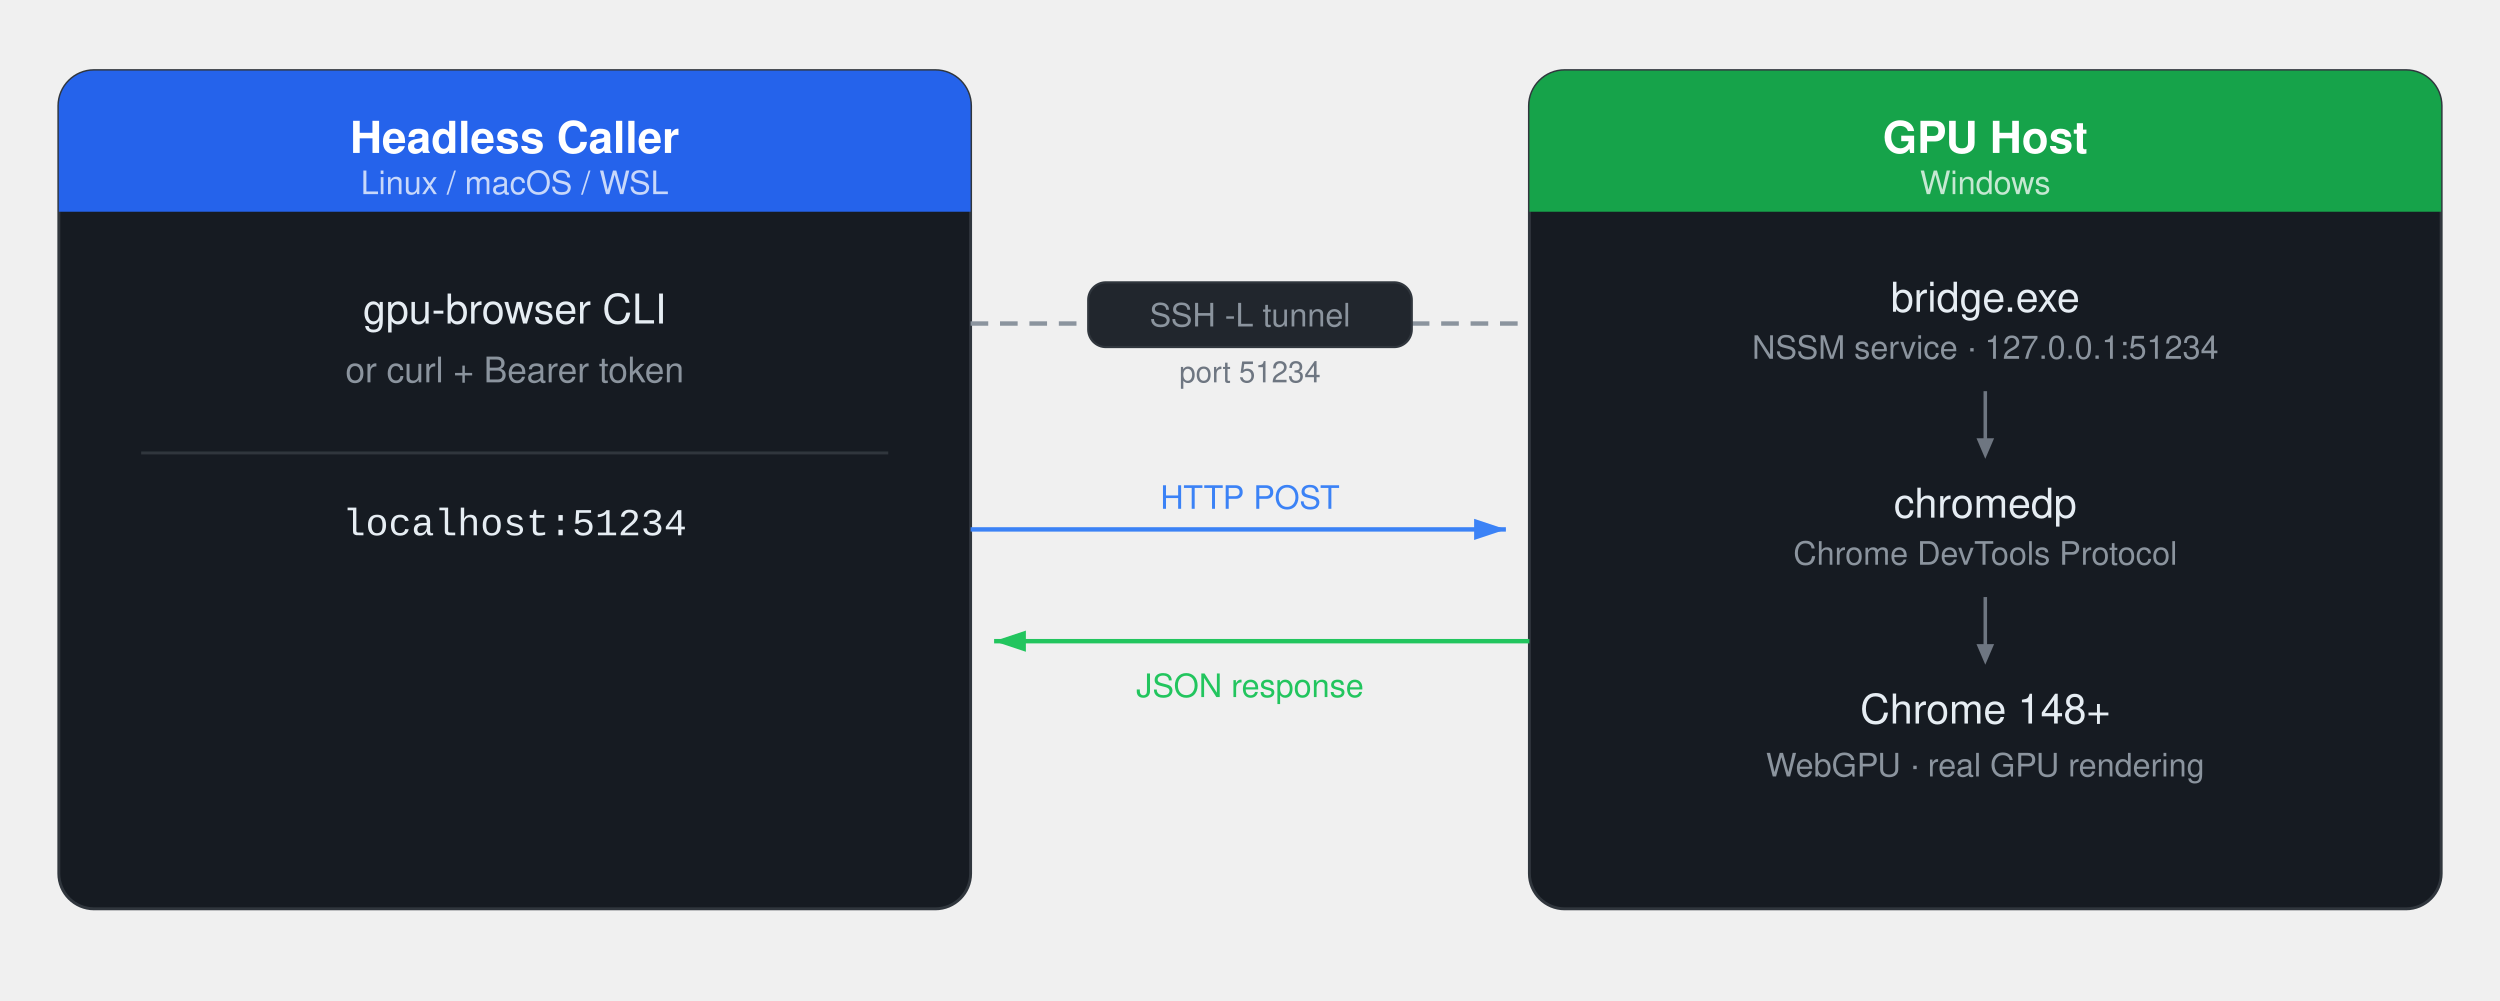
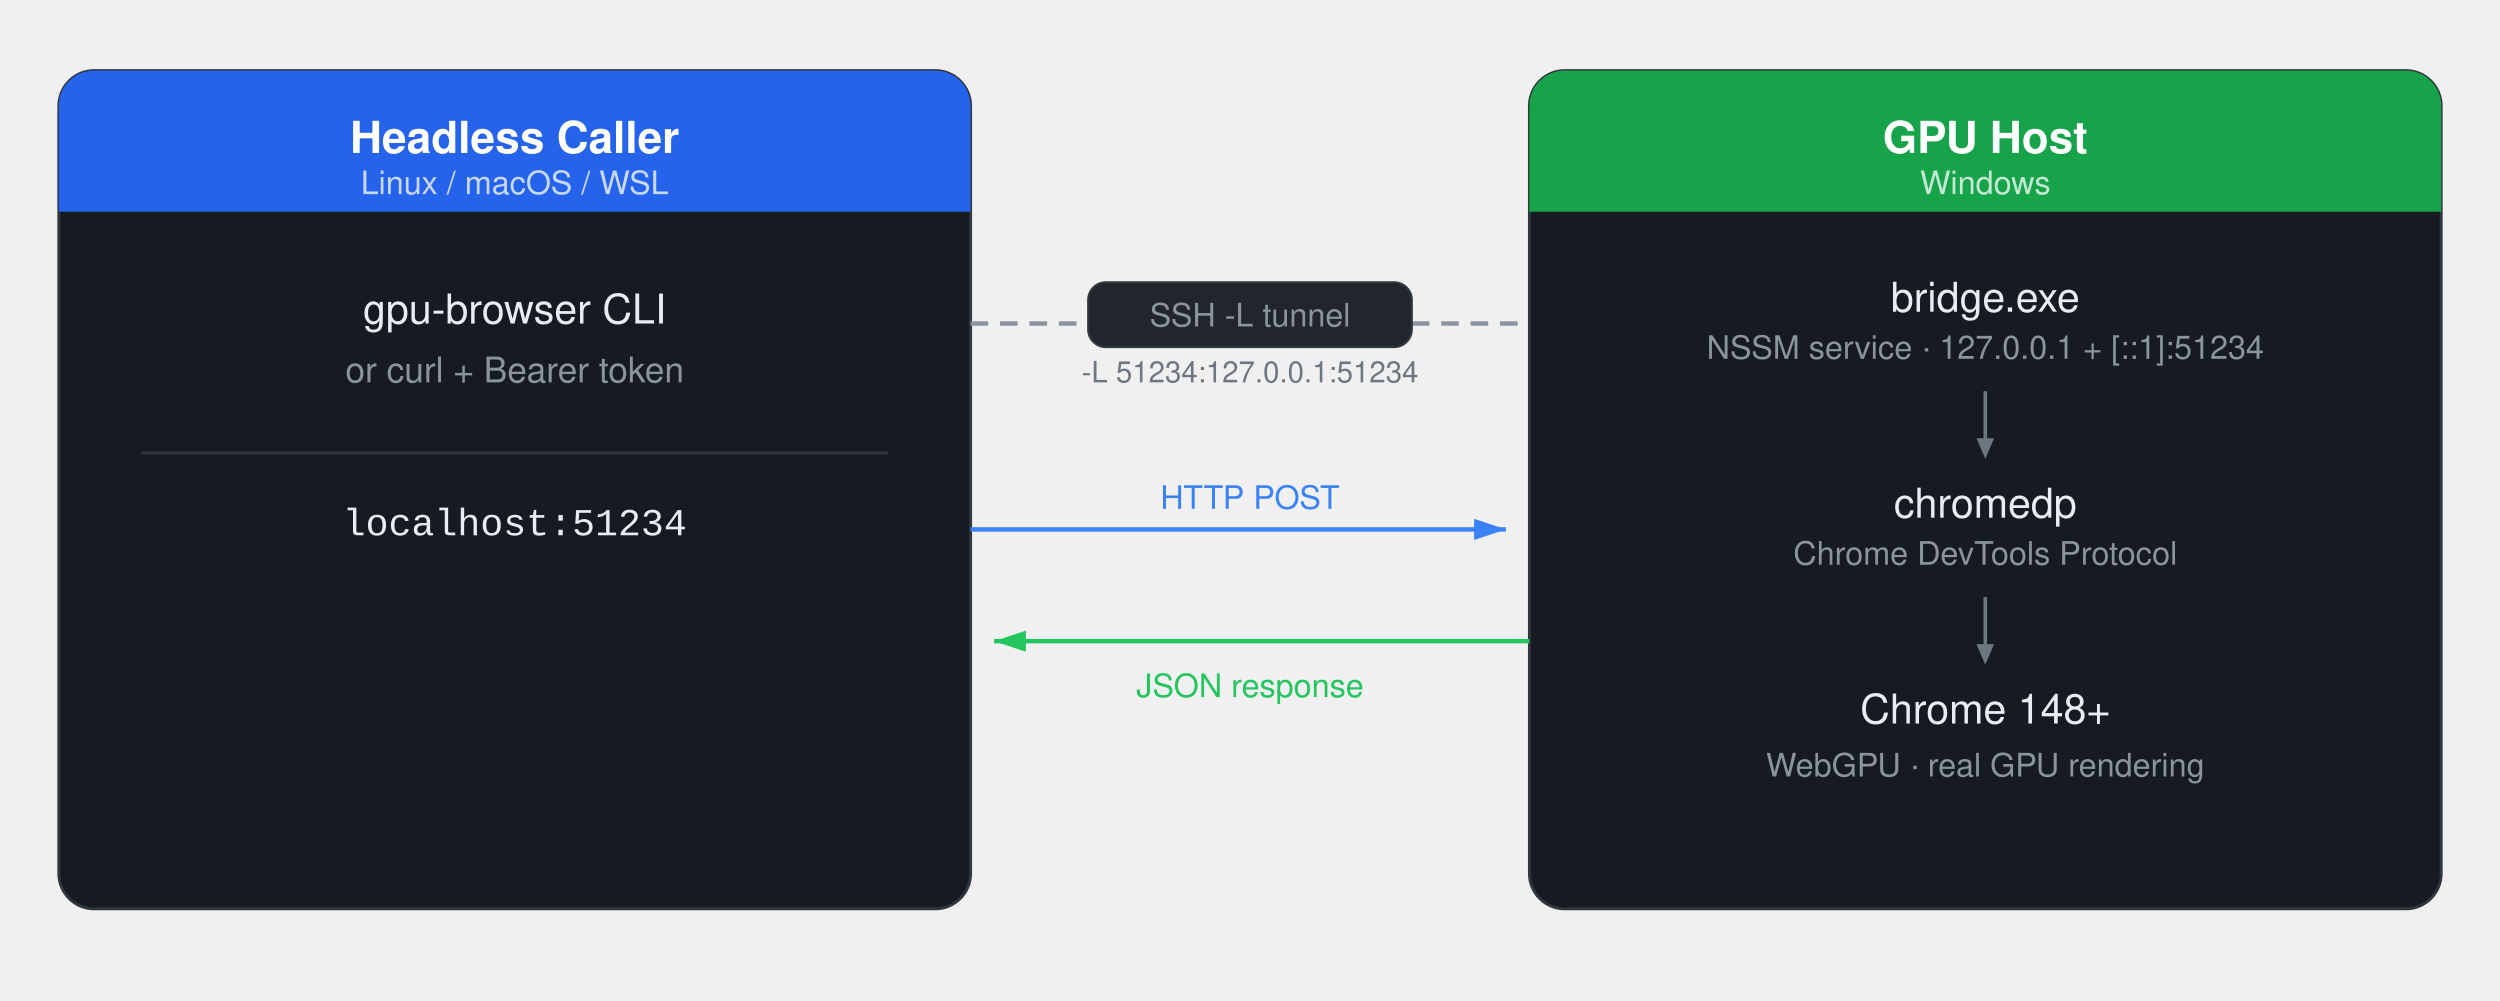
<svg xmlns="http://www.w3.org/2000/svg" viewBox="0 0 850 340">
  <style>
    text { font-family: -apple-system, BlinkMacSystemFont, 'Segoe UI', Helvetica, Arial, sans-serif; }
    .mono { font-family: 'SFMono-Regular', Consolas, 'Liberation Mono', Menlo, monospace; }
  </style>
  <defs>
    <marker id="ah-blue" viewBox="0 0 10 7" refX="9" refY="3.5" markerWidth="8" markerHeight="6" orient="auto">
      <polygon points="0,0.5 9,3.5 0,6.5" fill="#3b82f6" />
    </marker>
    <marker id="ah-green" viewBox="0 0 10 7" refX="9" refY="3.5" markerWidth="8" markerHeight="6" orient="auto">
      <polygon points="0,0.5 9,3.5 0,6.5" fill="#22c55e" />
    </marker>
  </defs>
  <rect x="20" y="24" width="310" height="285" rx="12" fill="#161b22" stroke="#30363d" />
  <path d="M20,36 A12,12 0 0 1 32,24 L318,24 A12,12 0 0 1 330,36 L330,72 L20,72Z" fill="#2563eb" />
  <text x="175" y="52" text-anchor="middle" fill="#fff" font-size="15" font-weight="600">Headless Caller</text>
  <text x="175" y="66" text-anchor="middle" fill="rgba(255,255,255,0.75)" font-size="11">Linux / macOS / WSL</text>
  <text x="175" y="110" text-anchor="middle" fill="#e6edf3" font-size="14" font-weight="500">gpu-browser CLI</text>
  <text x="175" y="130" text-anchor="middle" fill="#8b949e" font-size="12">or curl + Bearer token</text>
  <line x1="48" y1="154" x2="302" y2="154" stroke="#30363d" />
  <text x="175" y="182" text-anchor="middle" fill="#e6edf3" font-size="13" font-weight="500" class="mono">localhost:51234</text>
  <rect x="520" y="24" width="310" height="285" rx="12" fill="#161b22" stroke="#30363d" />
  <path d="M520,36 A12,12 0 0 1 532,24 L818,24 A12,12 0 0 1 830,36 L830,72 L520,72Z" fill="#16a34a" />
  <text x="675" y="52" text-anchor="middle" fill="#fff" font-size="15" font-weight="600">GPU Host</text>
  <text x="675" y="66" text-anchor="middle" fill="rgba(255,255,255,0.75)" font-size="11">Windows</text>
  <text x="675" y="106" text-anchor="middle" fill="#e6edf3" font-size="14" font-weight="500">bridge.exe</text>
-   <text x="675" y="122" text-anchor="middle" fill="#8b949e" font-size="11">NSSM service · 127.0.0.1:51234</text>
+   <text x="675" y="122" text-anchor="middle" fill="#8b949e" font-size="11">NSSM service · 127.0.0.1 + [::1]:51234</text>
  <line x1="675" y1="133" x2="675" y2="152" stroke="#6e7681" stroke-width="1.2" />
  <polygon points="672,149 675,156 678,149" fill="#6e7681" />
  <text x="675" y="176" text-anchor="middle" fill="#e6edf3" font-size="14" font-weight="500">chromedp</text>
  <text x="675" y="192" text-anchor="middle" fill="#8b949e" font-size="11">Chrome DevTools Protocol</text>
  <line x1="675" y1="203" x2="675" y2="222" stroke="#6e7681" stroke-width="1.2" />
  <polygon points="672,219 675,226 678,219" fill="#6e7681" />
  <text x="675" y="246" text-anchor="middle" fill="#e6edf3" font-size="14" font-weight="500">Chrome 148+</text>
  <text x="675" y="264" text-anchor="middle" fill="#8b949e" font-size="11">WebGPU · real GPU rendering</text>
  <line x1="330" y1="110" x2="520" y2="110" stroke="#8b949e" stroke-width="1.5" stroke-dasharray="6,4" />
  <rect x="370" y="96" width="110" height="22" rx="6" fill="#21262d" stroke="#30363d" stroke-width="0.75" />
  <text x="425" y="111" text-anchor="middle" fill="#8b949e" font-size="11" font-weight="500">SSH -L tunnel</text>
-   <text x="425" y="130" text-anchor="middle" fill="#6e7681" font-size="10">port 51234</text>
+   <text x="425" y="130" text-anchor="middle" fill="#6e7681" font-size="10">-L 51234:127.0.0.1:51234</text>
  <line x1="330" y1="180" x2="512" y2="180" stroke="#3b82f6" stroke-width="1.5" marker-end="url(#ah-blue)" />
  <text x="425" y="173" text-anchor="middle" fill="#3b82f6" font-size="11" font-weight="500">HTTP POST</text>
  <line x1="520" y1="218" x2="338" y2="218" stroke="#22c55e" stroke-width="1.5" marker-end="url(#ah-green)" />
  <text x="425" y="237" text-anchor="middle" fill="#22c55e" font-size="11" font-weight="500">JSON response</text>
</svg>
